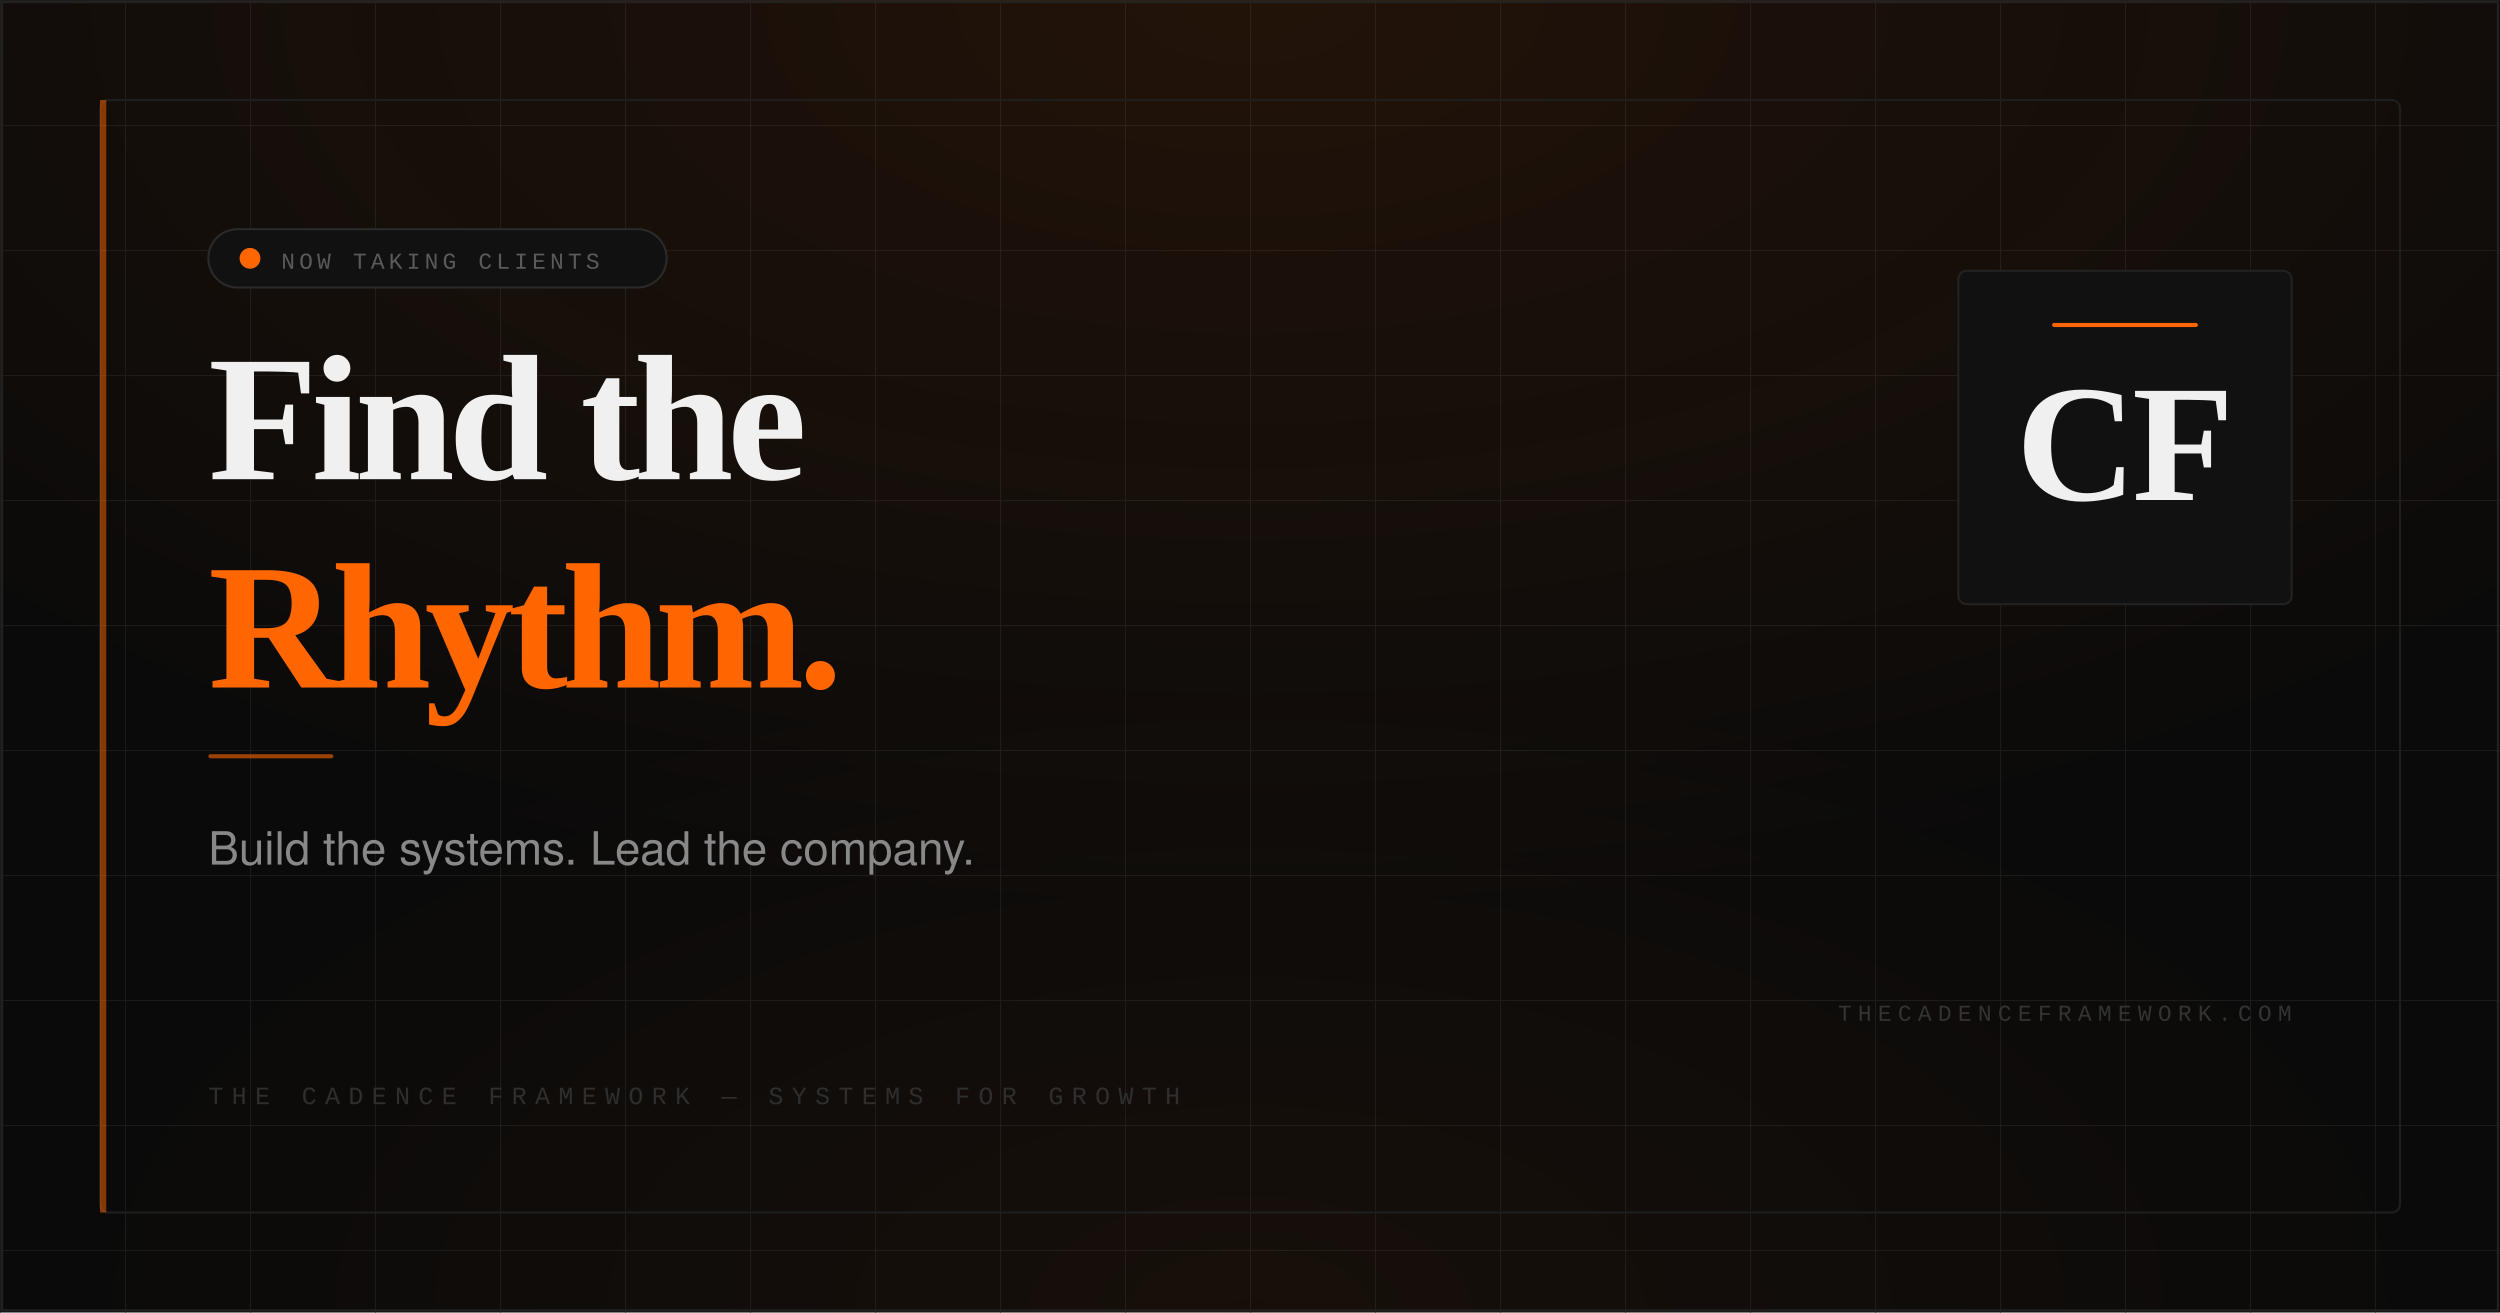
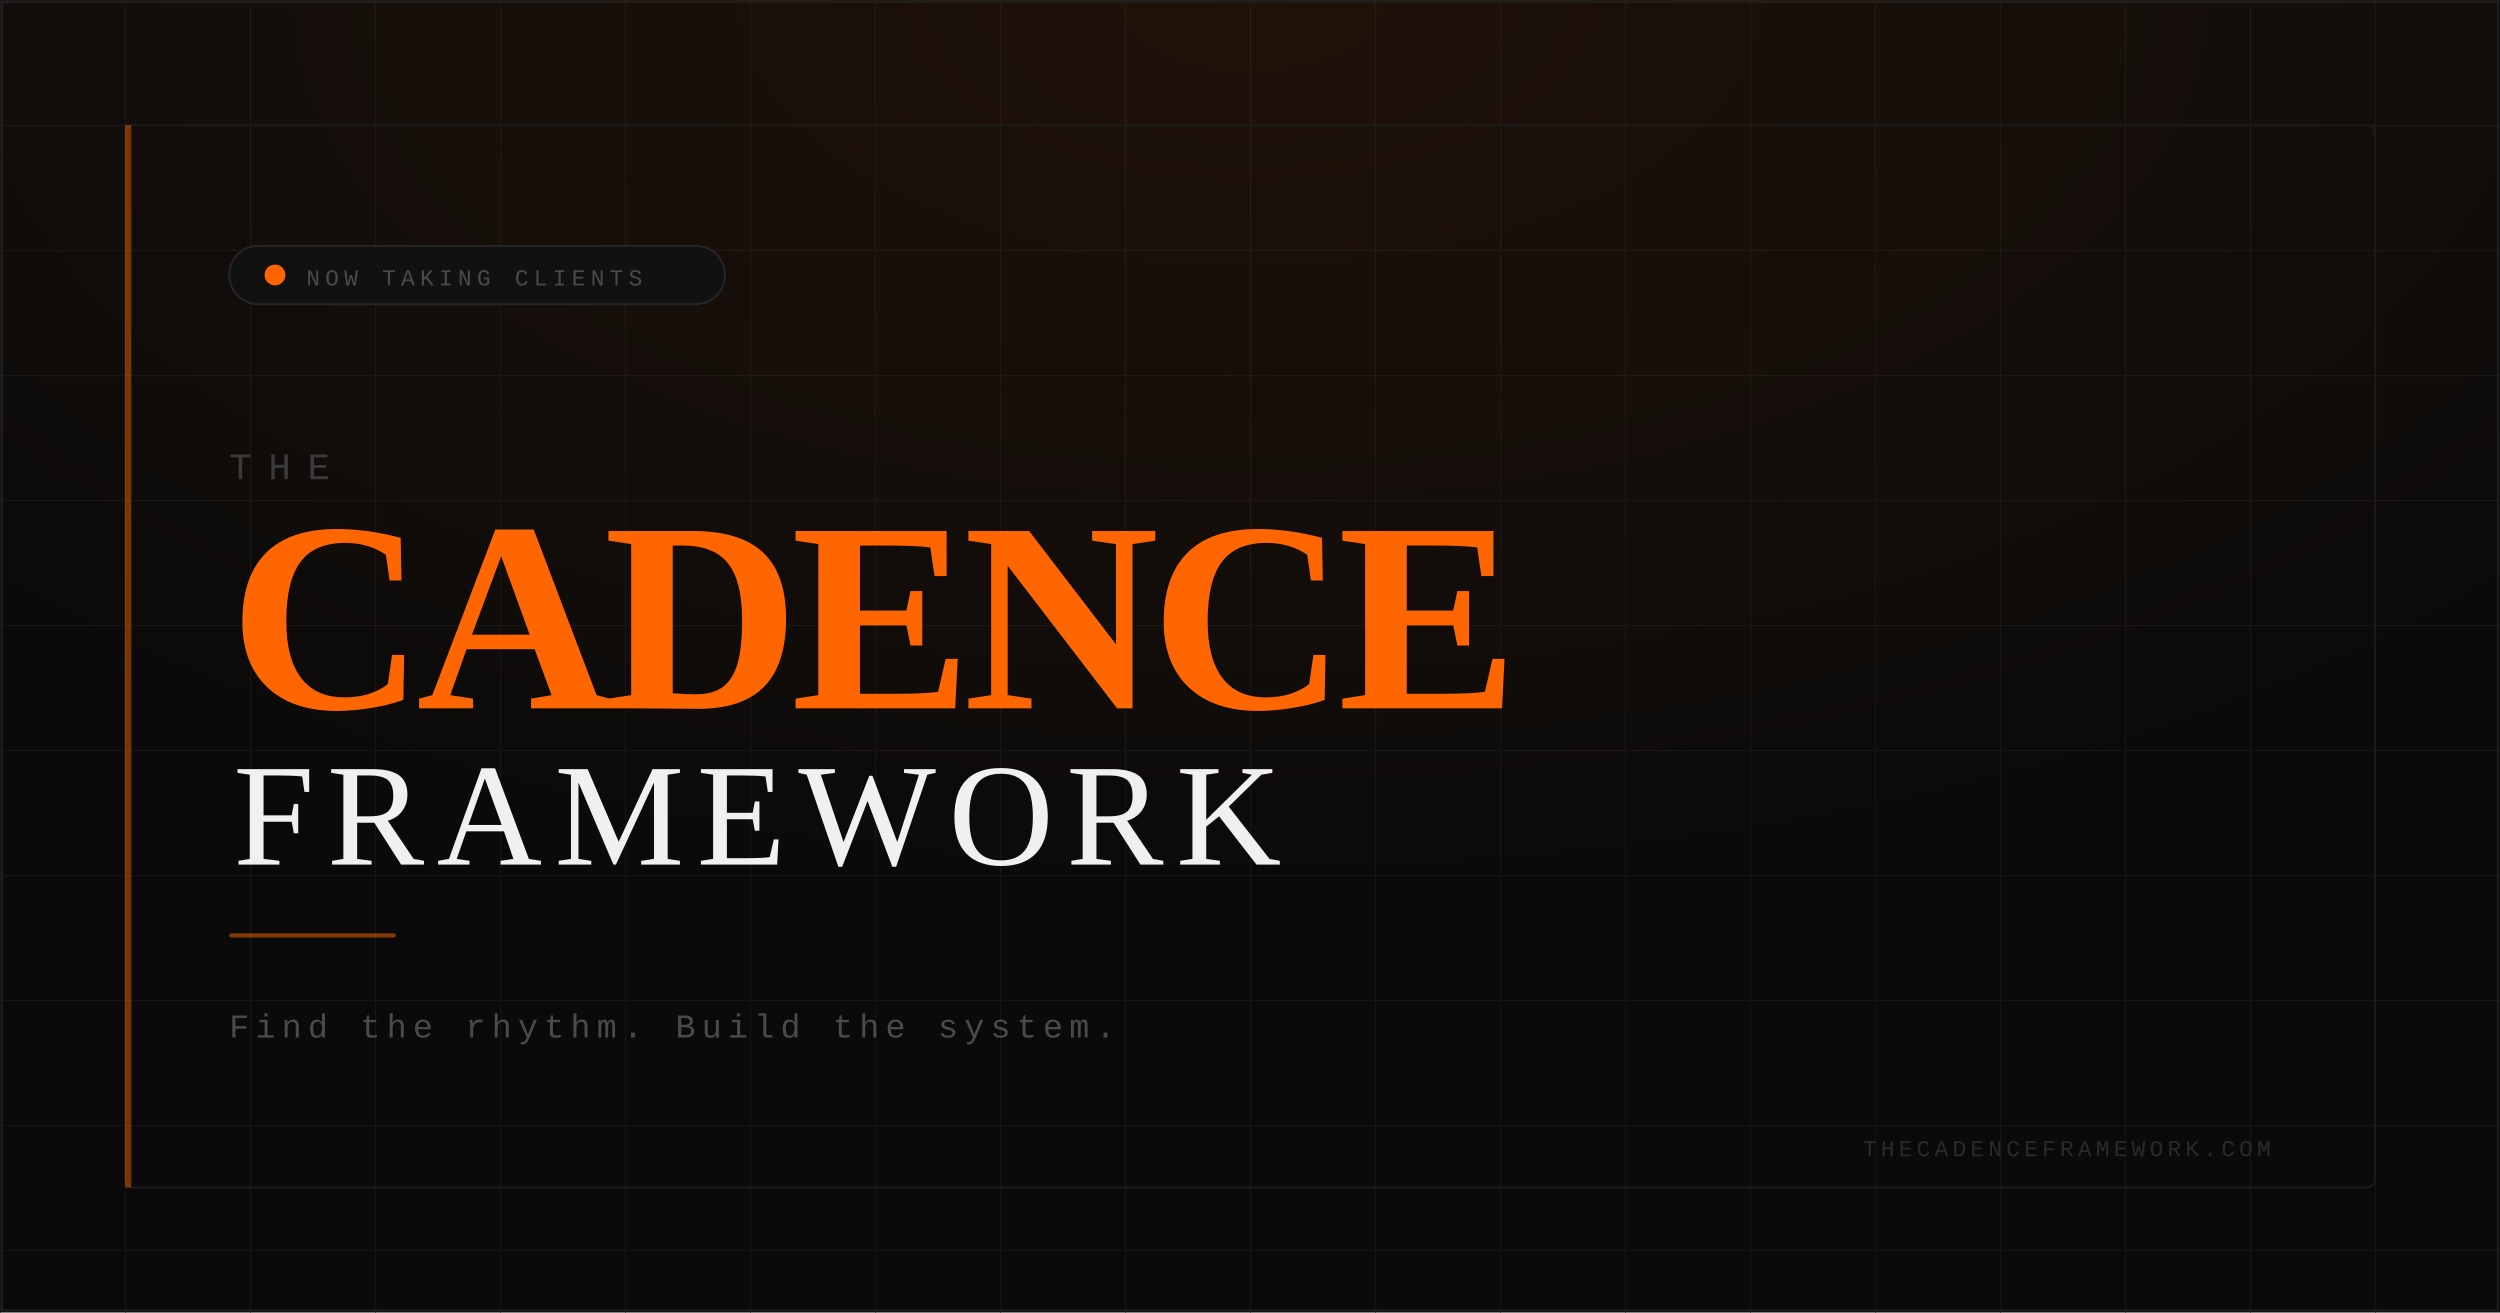
<svg xmlns="http://www.w3.org/2000/svg" viewBox="0 0 1200 630" width="1200" height="630">
  <rect width="1200" height="630" fill="#0a0a0a" />
  <defs>
    <pattern id="grid" width="60" height="60" patternUnits="userSpaceOnUse">
-       <path d="M 60 0 L 0 0 0 60" fill="none" stroke="#1a1a1a" stroke-width="1" />
+       <path d="M 60 0 L 0 0 0 60" fill="none" stroke="#161616" stroke-width="1" />
    </pattern>
    <radialGradient id="glow" cx="50%" cy="0%" r="70%">
-       <stop offset="0%" stop-color="#ff6600" stop-opacity="0.10" />
-       <stop offset="100%" stop-color="#ff6600" stop-opacity="0" />
-     </radialGradient>
-     <radialGradient id="glow2" cx="50%" cy="100%" r="50%">
-       <stop offset="0%" stop-color="#ff6600" stop-opacity="0.05" />
+       <stop offset="0%" stop-color="#ff6600" stop-opacity="0.09" />
      <stop offset="100%" stop-color="#ff6600" stop-opacity="0" />
    </radialGradient>
  </defs>
  <rect width="1200" height="630" fill="url(#grid)" />
  <rect width="1200" height="630" fill="url(#glow)" />
-   <rect width="1200" height="630" fill="url(#glow2)" />
-   <rect x="1" y="1" width="1198" height="628" fill="none" stroke="#222" stroke-width="1" />
-   <rect x="48" y="48" width="1104" height="534" fill="none" stroke="#1e1e1e" stroke-width="1" rx="4" />
-   <rect x="48" y="48" width="3" height="534" fill="#ff6600" opacity="0.5" />
-   <rect x="100" y="110" width="220" height="28" rx="14" fill="#111" stroke="#2a2a2a" stroke-width="1" />
-   <circle cx="120" cy="124" r="5" fill="#ff6600" />
-   <text x="135" y="129" font-family="'Courier New', Courier, monospace" font-size="11" fill="#5a5a5a" letter-spacing="2">NOW TAKING CLIENTS</text>
-   <text x="100" y="230" font-family="Georgia, 'Times New Roman', serif" font-size="86" font-weight="700" fill="#f0f0f0" letter-spacing="-3">Find the</text>
-   <text x="100" y="330" font-family="Georgia, 'Times New Roman', serif" font-size="86" font-weight="700" fill="#ff6600" letter-spacing="-3">Rhythm.</text>
-   <rect x="100" y="362" width="60" height="2" fill="#ff6600" rx="1" opacity="0.6" />
-   <text x="100" y="415" font-family="'Helvetica Neue', Helvetica, Arial, sans-serif" font-size="22" fill="#888" letter-spacing="0">Build the systems. Lead the company.</text>
-   <text x="1100" y="490" font-family="'Courier New', Courier, monospace" font-size="11" fill="#333" text-anchor="end" letter-spacing="3">THECADENCEFRAMEWORK.COM</text>
-   <rect x="940" y="130" width="160" height="160" rx="4" fill="#111" stroke="#222" stroke-width="1" />
-   <text x="1020" y="240" font-family="Georgia, 'Times New Roman', serif" font-size="80" font-weight="700" fill="#f0f0f0" text-anchor="middle" letter-spacing="-2">CF</text>
-   <rect x="985" y="155" width="70" height="2" fill="#ff6600" rx="1" />
-   <text x="100" y="530" font-family="'Courier New', Courier, monospace" font-size="12" fill="#2e2e2e" letter-spacing="4">THE CADENCE FRAMEWORK — SYSTEMS FOR GROWTH</text>
+   <rect x="1" y="1" width="1198" height="628" fill="none" stroke="#1e1e1e" stroke-width="1" />
+   <rect x="60" y="60" width="1080" height="510" fill="none" stroke="#1a1a1a" stroke-width="1" rx="4" />
+   <rect x="60" y="60" width="3" height="510" fill="#ff6600" opacity="0.45" />
+   <rect x="110" y="118" width="238" height="28" rx="14" fill="#111" stroke="#252525" stroke-width="1" />
+   <circle cx="132" cy="132" r="5" fill="#ff6600" />
+   <text x="147" y="137" font-family="'Courier New', Courier, monospace" font-size="11" fill="#4a4a4a" letter-spacing="2.5">NOW TAKING CLIENTS</text>
+   <text x="110" y="230" font-family="'Courier New', Courier, monospace" font-size="18" fill="#3a3a3a" letter-spacing="8">THE</text>
+   <text x="110" y="340" font-family="Georgia, 'Times New Roman', serif" font-size="130" font-weight="700" fill="#ff6600" letter-spacing="-4">CADENCE</text>
+   <text x="112" y="415" font-family="Georgia, 'Times New Roman', serif" font-size="70" font-weight="400" fill="#f0f0f0" letter-spacing="6">FRAMEWORK</text>
+   <rect x="110" y="448" width="80" height="2" fill="#ff6600" rx="1" opacity="0.5" />
+   <text x="110" y="498" font-family="'Courier New', Courier, monospace" font-size="16" fill="#4a4a4a" letter-spacing="3">Find the rhythm. Build the system.</text>
+   <text x="1090" y="555" font-family="'Courier New', Courier, monospace" font-size="11" fill="#2a2a2a" text-anchor="end" letter-spacing="2">THECADENCEFRAMEWORK.COM</text>
</svg>
